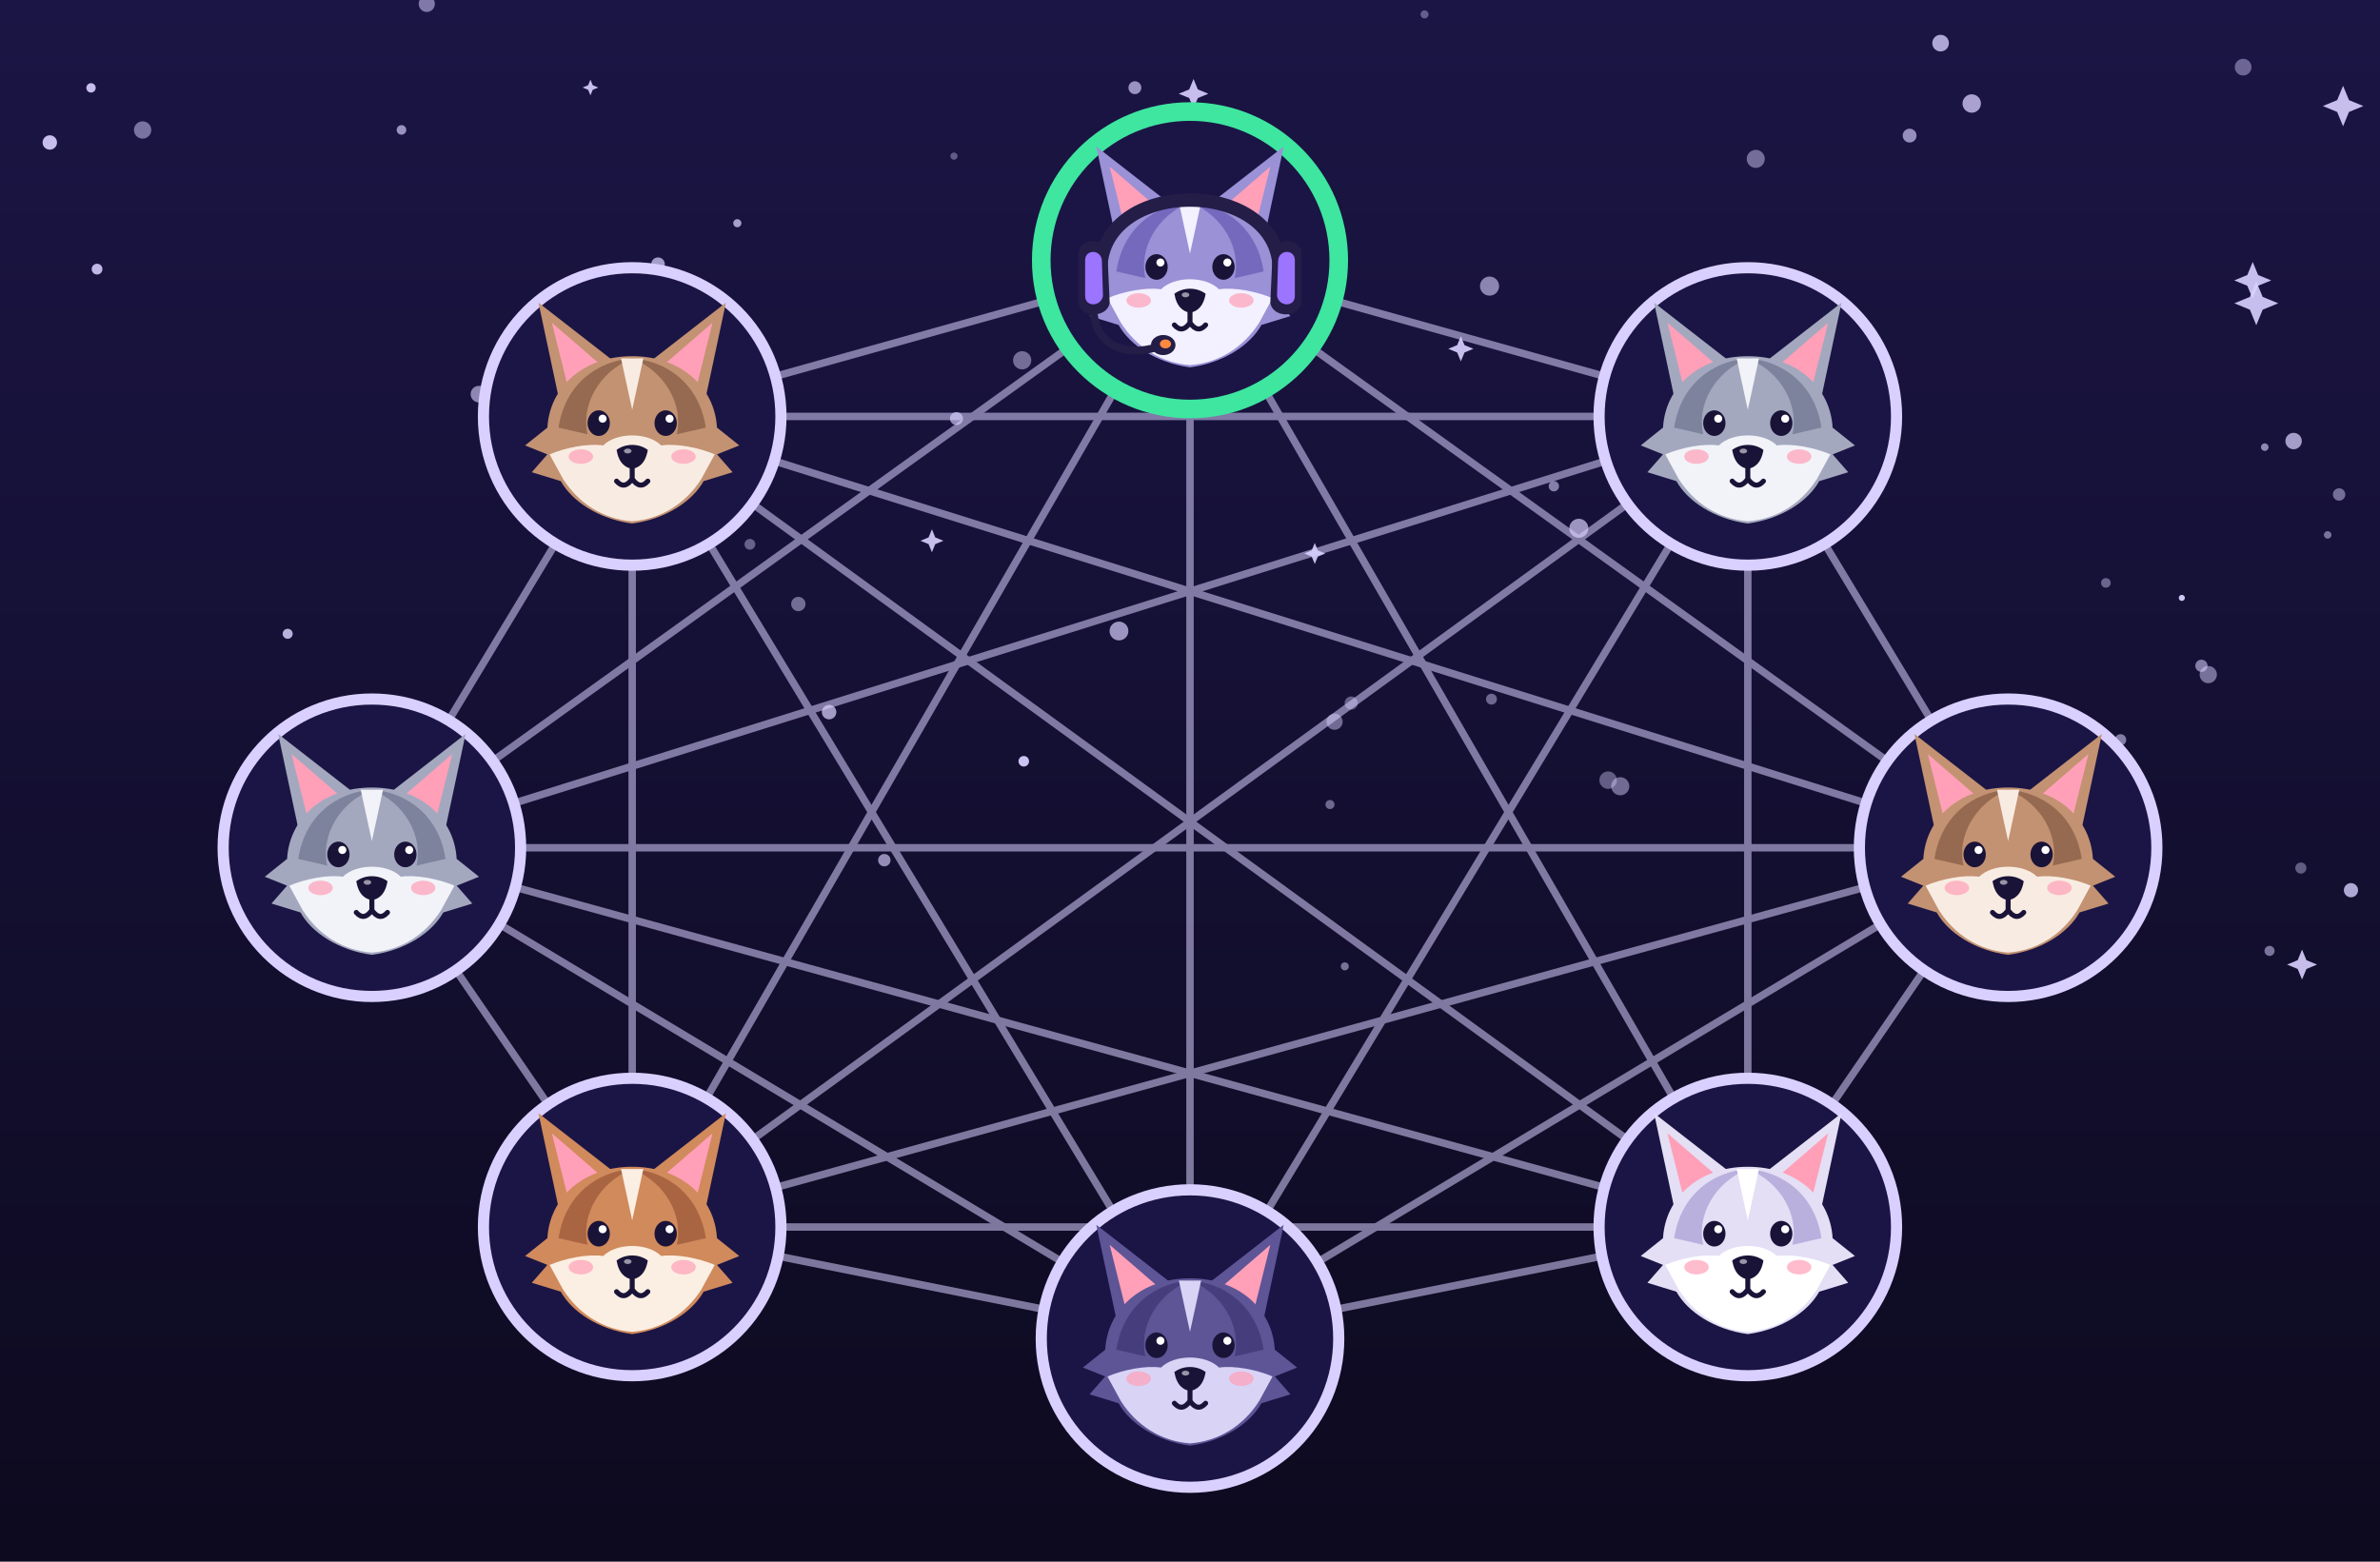
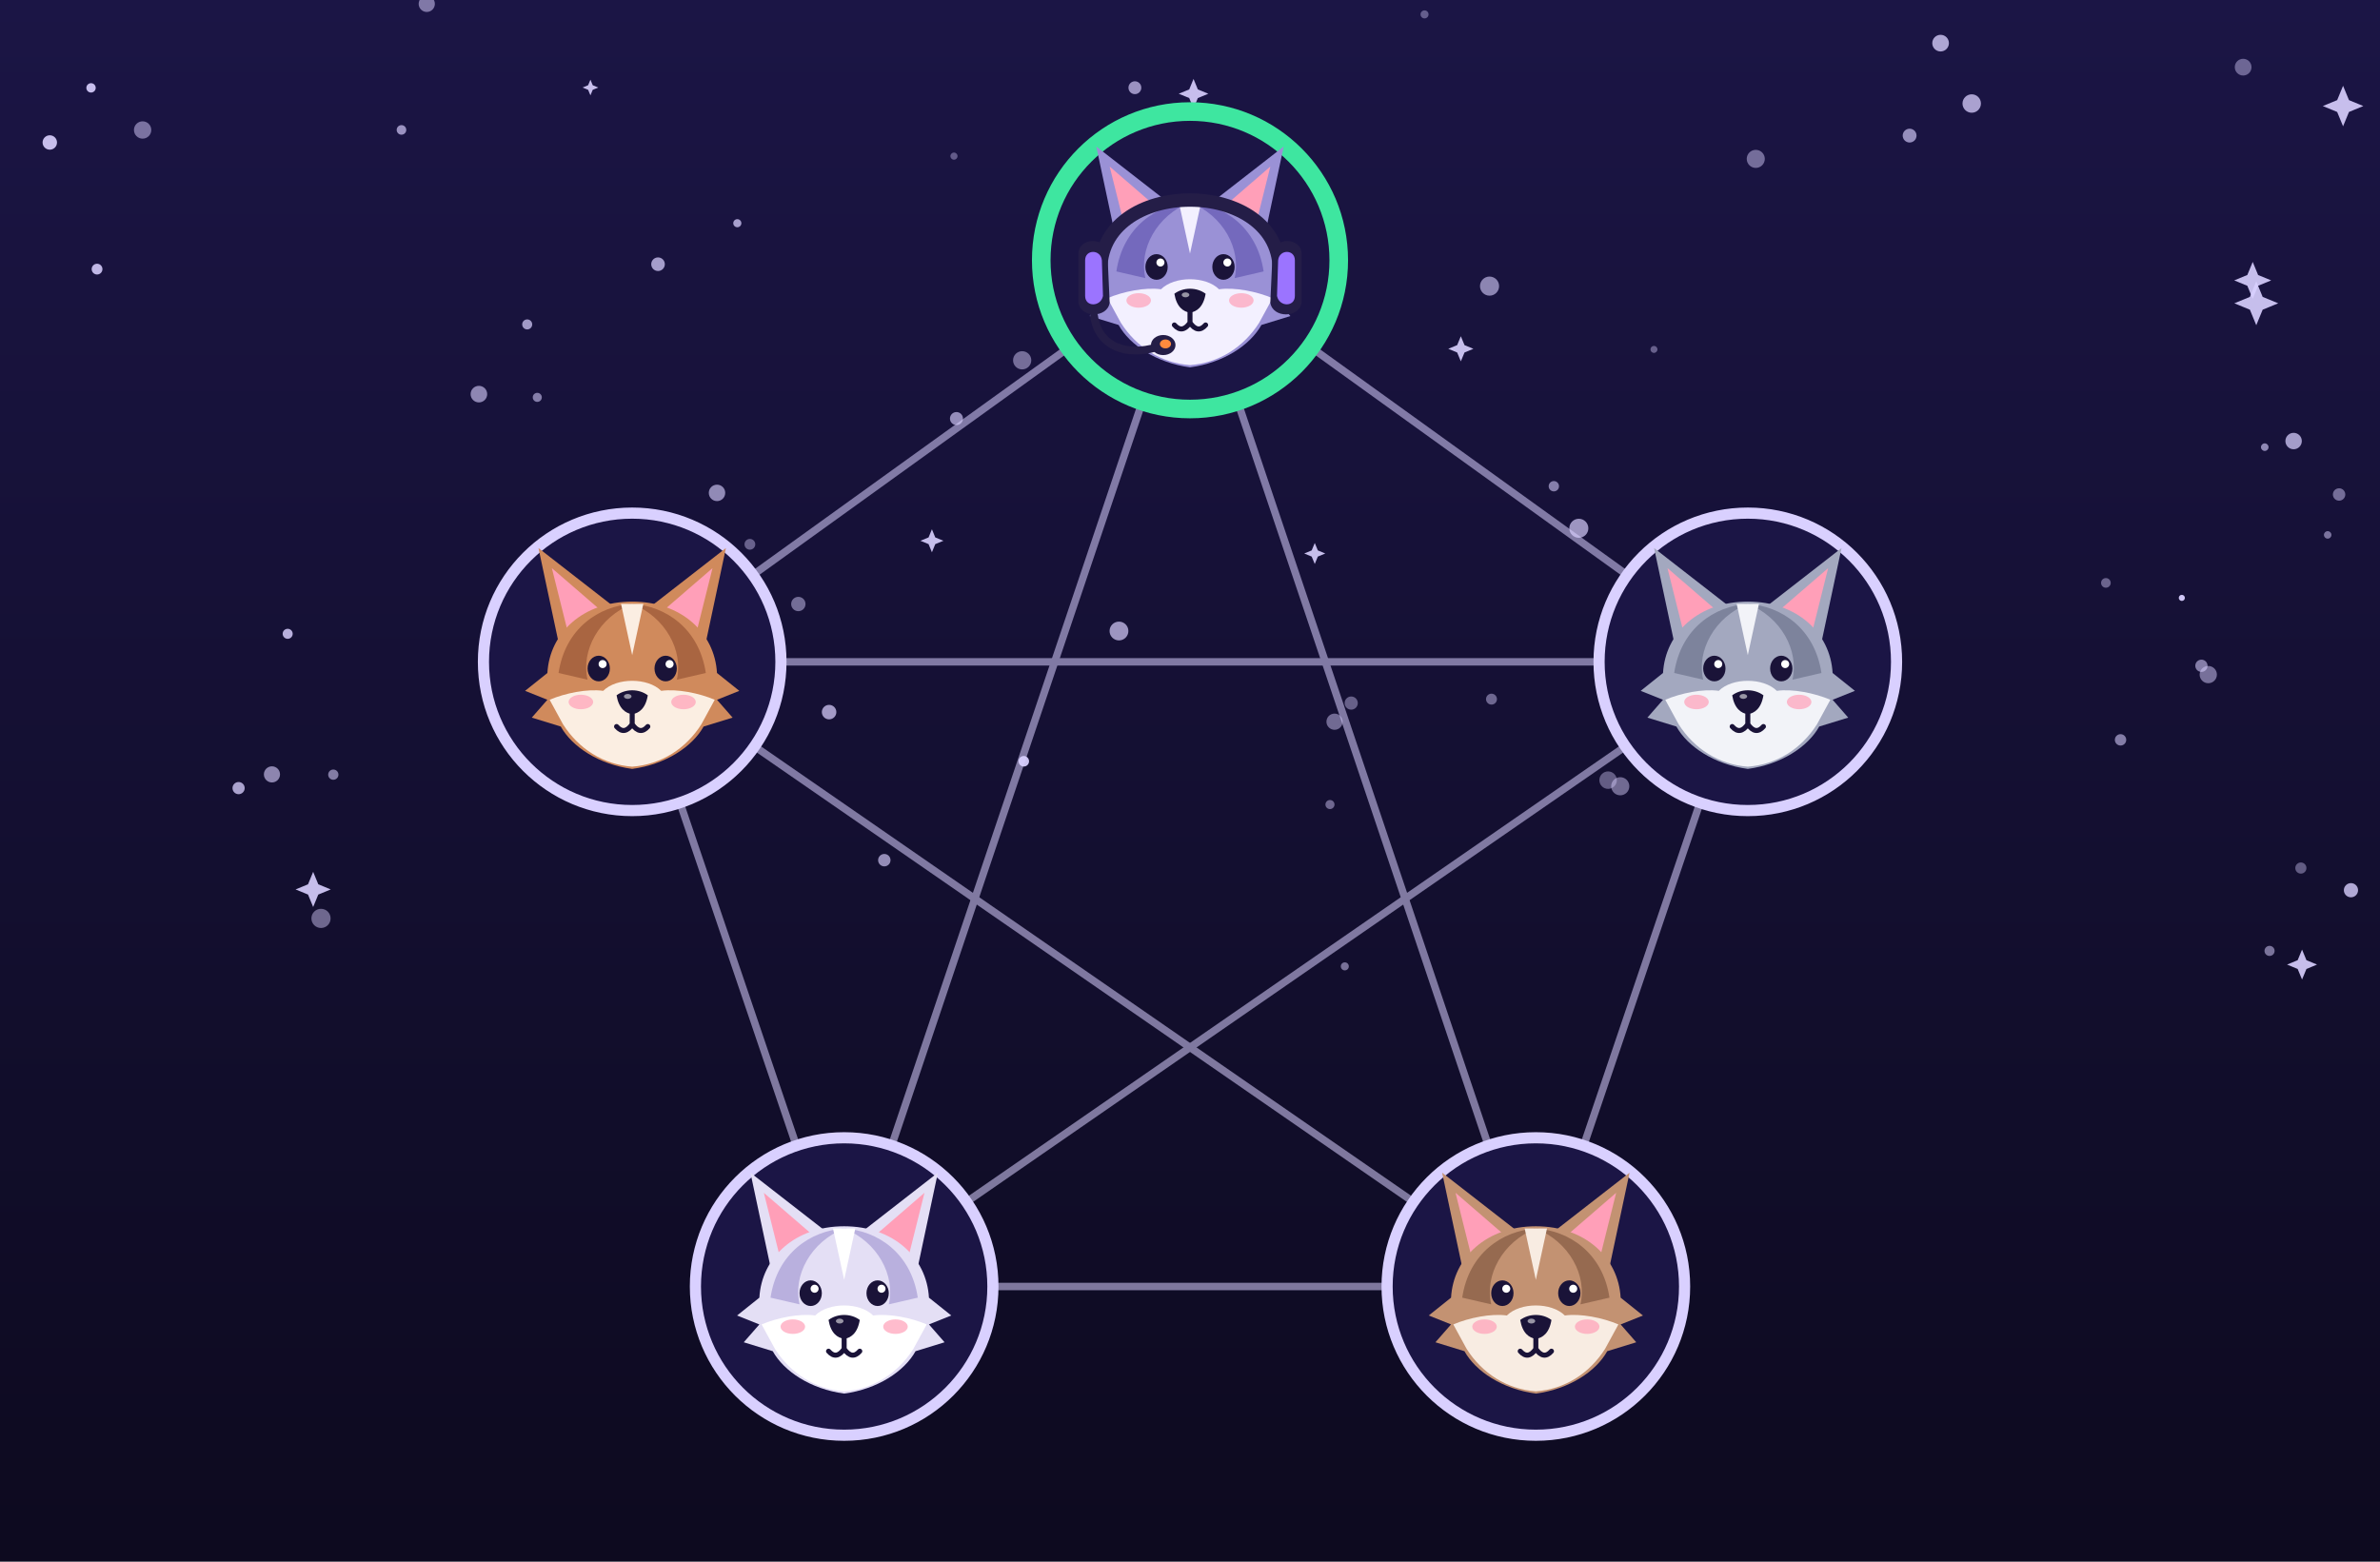
<svg xmlns="http://www.w3.org/2000/svg" viewBox="0 0 640 420" width="640" height="420">
  <defs>
    <linearGradient id="packmeshd-sky" x1="0" y1="0" x2="0" y2="1">
      <stop offset="0" stop-color="#1b1545" />
      <stop offset="1" stop-color="#0d0a1f" />
    </linearGradient>
    <radialGradient id="packmeshd-mg">
      <stop offset="0" stop-color="#fff4cf" stop-opacity=".55" />
      <stop offset="1" stop-color="#fff4cf" stop-opacity="0" />
    </radialGradient>
    <radialGradient id="packmeshd-fg">
      <stop offset="0" stop-color="#ffd166" stop-opacity=".75" />
      <stop offset=".45" stop-color="#ff8a3d" stop-opacity=".28" />
      <stop offset="1" stop-color="#ff8a3d" stop-opacity="0" />
    </radialGradient>
  </defs>
  <rect width="640" height="420" fill="url(#packmeshd-sky)" />
  <path d="M158.77 21.43L159.39 22.92L160.88 23.54L159.39 24.16L158.77 25.65L158.15 24.16L156.66 23.54L158.15 22.92Z" fill="#d9d0ff" opacity=".9" />
  <circle cx="521.84" cy="11.6" r="2.24" fill="#d9d0ff" opacity="0.77" />
  <circle cx="26.1" cy="72.38" r="1.45" fill="#d9d0ff" opacity="0.87" />
  <circle cx="618.72" cy="233.46" r="1.5" fill="#d9d0ff" opacity="0.4" />
  <circle cx="616.77" cy="118.62" r="2.21" fill="#d9d0ff" opacity="0.73" />
  <circle cx="86.32" cy="247" r="2.58" fill="#d9d0ff" opacity="0.46" />
  <circle cx="300.9" cy="169.71" r="2.53" fill="#d9d0ff" opacity="0.69" />
  <path d="M250.6 142.34L251.5 144.54L253.7 145.44L251.5 146.34L250.6 148.54L249.7 146.34L247.5 145.44L249.7 144.54Z" fill="#d9d0ff" opacity=".9" />
  <circle cx="357.64" cy="216.38" r="1.22" fill="#d9d0ff" opacity="0.46" />
  <circle cx="198.27" cy="60.03" r="1.09" fill="#d9d0ff" opacity="0.74" />
  <circle cx="530.21" cy="27.84" r="2.48" fill="#d9d0ff" opacity="0.75" />
  <circle cx="603.2" cy="18.06" r="2.25" fill="#d9d0ff" opacity="0.43" />
  <circle cx="257.2" cy="112.57" r="1.75" fill="#d9d0ff" opacity="0.65" />
  <circle cx="64.16" cy="211.96" r="1.64" fill="#d9d0ff" opacity="0.76" />
  <path d="M392.83 90.43L393.82 92.82L396.21 93.81L393.82 94.8L392.83 97.19L391.84 94.8L389.45 93.81L391.84 92.82Z" fill="#d9d0ff" opacity=".9" />
  <circle cx="629" cy="132.99" r="1.67" fill="#d9d0ff" opacity="0.48" />
  <circle cx="107.96" cy="34.94" r="1.29" fill="#d9d0ff" opacity="0.67" />
  <circle cx="435.7" cy="211.46" r="2.44" fill="#d9d0ff" opacity="0.47" />
  <circle cx="593.82" cy="181.43" r="2.32" fill="#d9d0ff" opacity="0.5" />
  <circle cx="591.98" cy="179.06" r="1.65" fill="#d9d0ff" opacity="0.57" />
  <circle cx="513.51" cy="36.47" r="1.86" fill="#d9d0ff" opacity="0.65" />
  <path d="M606.73 75.67L608.45 79.85L612.63 81.57L608.45 83.29L606.73 87.47L605.01 83.29L600.83 81.57L605.01 79.85Z" fill="#d9d0ff" opacity=".9" />
  <circle cx="73.13" cy="208.27" r="2.17" fill="#d9d0ff" opacity="0.61" />
  <circle cx="625.93" cy="143.86" r="1.01" fill="#d9d0ff" opacity="0.51" />
  <circle cx="400.55" cy="76.95" r="2.57" fill="#d9d0ff" opacity="0.6" />
  <circle cx="353.53" cy="90.38" r="2.33" fill="#d9d0ff" opacity="0.76" />
  <circle cx="89.63" cy="208.34" r="1.38" fill="#d9d0ff" opacity="0.56" />
  <circle cx="424.56" cy="142.08" r="2.56" fill="#d9d0ff" opacity="0.69" />
  <path d="M605.77 70.44L607.22 73.96L610.74 75.41L607.22 76.86L605.77 80.38L604.32 76.86L600.8 75.41L604.32 73.96Z" fill="#d9d0ff" opacity=".9" />
  <circle cx="417.84" cy="130.77" r="1.39" fill="#d9d0ff" opacity="0.57" />
  <circle cx="348.05" cy="59.96" r="0.98" fill="#d9d0ff" opacity="0.38" />
  <circle cx="114.76" cy="1.04" r="2.18" fill="#d9d0ff" opacity="0.53" />
  <circle cx="401.07" cy="188.03" r="1.47" fill="#d9d0ff" opacity="0.45" />
  <circle cx="77.36" cy="170.46" r="1.35" fill="#d9d0ff" opacity="0.83" />
  <circle cx="256.53" cy="41.99" r="0.96" fill="#d9d0ff" opacity="0.38" />
  <path d="M630.07 23.07L631.66 26.93L635.52 28.52L631.66 30.11L630.07 33.97L628.48 30.11L624.62 28.52L628.48 26.93Z" fill="#d9d0ff" opacity=".9" />
  <circle cx="176.95" cy="71.06" r="1.83" fill="#d9d0ff" opacity="0.73" />
  <circle cx="214.68" cy="162.45" r="1.93" fill="#d9d0ff" opacity="0.48" />
  <circle cx="275.3" cy="204.74" r="1.42" fill="#d9d0ff" opacity="0.93" />
  <circle cx="141.77" cy="87.25" r="1.35" fill="#d9d0ff" opacity="0.71" />
  <circle cx="361.63" cy="259.9" r="1.08" fill="#d9d0ff" opacity="0.51" />
  <circle cx="383.07" cy="3.87" r="1.08" fill="#d9d0ff" opacity="0.39" />
  <path d="M84.21 234.48L85.59 237.83L88.94 239.21L85.59 240.59L84.21 243.94L82.83 240.59L79.48 239.21L82.83 237.83Z" fill="#d9d0ff" opacity=".9" />
  <circle cx="165.95" cy="140.58" r="1.49" fill="#d9d0ff" opacity="0.92" />
  <circle cx="586.71" cy="160.8" r="0.82" fill="#d9d0ff" opacity="0.95" />
  <circle cx="24.48" cy="23.63" r="1.26" fill="#d9d0ff" opacity="0.9" />
  <circle cx="358.87" cy="194.1" r="2.18" fill="#d9d0ff" opacity="0.47" />
  <circle cx="274.87" cy="96.9" r="2.45" fill="#d9d0ff" opacity="0.48" />
  <circle cx="610.3" cy="255.74" r="1.36" fill="#d9d0ff" opacity="0.52" />
  <path d="M619.04 255.39L620.22 258.24L623.07 259.42L620.22 260.6L619.04 263.45L617.86 260.6L615.01 259.42L617.86 258.24Z" fill="#d9d0ff" opacity=".9" />
  <circle cx="201.65" cy="146.39" r="1.45" fill="#d9d0ff" opacity="0.42" />
  <circle cx="128.78" cy="106" r="2.23" fill="#d9d0ff" opacity="0.61" />
  <circle cx="632.19" cy="239.42" r="1.91" fill="#d9d0ff" opacity="0.79" />
  <circle cx="432.43" cy="209.82" r="2.35" fill="#d9d0ff" opacity="0.4" />
  <circle cx="222.95" cy="191.52" r="1.95" fill="#d9d0ff" opacity="0.72" />
  <circle cx="472.14" cy="42.73" r="2.43" fill="#d9d0ff" opacity="0.47" />
  <path d="M353.55 146.03L354.38 148.03L356.38 148.86L354.38 149.69L353.55 151.69L352.72 149.69L350.72 148.86L352.72 148.03Z" fill="#d9d0ff" opacity=".9" />
  <circle cx="13.39" cy="38.32" r="1.94" fill="#d9d0ff" opacity="0.9" />
  <circle cx="444.76" cy="93.97" r="0.94" fill="#d9d0ff" opacity="0.41" />
  <circle cx="566.29" cy="156.77" r="1.3" fill="#d9d0ff" opacity="0.43" />
  <circle cx="192.81" cy="132.56" r="2.21" fill="#d9d0ff" opacity="0.63" />
  <circle cx="570.23" cy="198.98" r="1.53" fill="#d9d0ff" opacity="0.57" />
  <circle cx="237.8" cy="231.34" r="1.67" fill="#d9d0ff" opacity="0.65" />
  <path d="M320.95 21.23L322.11 24.05L324.93 25.21L322.11 26.37L320.95 29.19L319.79 26.37L316.97 25.21L319.79 24.05Z" fill="#d9d0ff" opacity=".9" />
  <circle cx="363.35" cy="189.09" r="1.77" fill="#d9d0ff" opacity="0.42" />
  <circle cx="305.18" cy="23.59" r="1.73" fill="#d9d0ff" opacity="0.67" />
  <circle cx="477.21" cy="145.66" r="1.64" fill="#d9d0ff" opacity="0.53" />
  <circle cx="38.35" cy="34.96" r="2.33" fill="#d9d0ff" opacity="0.5" />
  <circle cx="144.48" cy="106.87" r="1.22" fill="#d9d0ff" opacity="0.57" />
  <circle cx="609.01" cy="120.26" r="1.02" fill="#d9d0ff" opacity="0.62" />
  <g stroke="#d9d0ff" stroke-width="2" opacity=".55">
-     <path d="M320 70L470 112" />
-     <path d="M320 70L540 228" />
-     <path d="M320 70L470 330" />
-     <path d="M320 70L320 360" />
-     <path d="M320 70L170 330" />
-     <path d="M320 70L100 228" />
-     <path d="M320 70L170 112" />
-     <path d="M470 112L540 228" />
-     <path d="M470 112L470 330" />
-     <path d="M470 112L320 360" />
-     <path d="M470 112L170 330" />
-     <path d="M470 112L100 228" />
-     <path d="M470 112L170 112" />
-     <path d="M540 228L470 330" />
-     <path d="M540 228L320 360" />
-     <path d="M540 228L170 330" />
-     <path d="M540 228L100 228" />
-     <path d="M540 228L170 112" />
-     <path d="M470 330L320 360" />
-     <path d="M470 330L170 330" />
-     <path d="M470 330L100 228" />
-     <path d="M470 330L170 112" />
-     <path d="M320 360L170 330" />
-     <path d="M320 360L100 228" />
-     <path d="M320 360L170 112" />
-     <path d="M170 330L100 228" />
-     <path d="M170 330L170 112" />
-     <path d="M100 228L170 112" />
+     <path d="M320 70L470 178" />
+     <path d="M320 70L413 346" />
+     <path d="M320 70L227 346" />
+     <path d="M320 70L170 178" />
+     <path d="M470 178L413 346" />
+     <path d="M470 178L227 346" />
+     <path d="M470 178L170 178" />
+     <path d="M413 346L227 346" />
+     <path d="M413 346L170 178" />
+     <path d="M227 346L170 178" />
  </g>
  <circle cx="320" cy="70" r="40" fill="#1b1545" stroke="#3ee6a0" stroke-width="5" />
  <g transform="translate(320 76) scale(0.3)">
    <path d="M-64 -28 L-84 -122 L-12 -66 Z" fill="#9a91d6" />
    <path d="M64 -28 L84 -122 L12 -66 Z" fill="#9a91d6" />
    <path d="M-57 -44 L-72 -104 L-28 -66 Z" fill="#ff9fb8" />
    <path d="M57 -44 L72 -104 L28 -66 Z" fill="#ff9fb8" />
    <path d="M0 -74 C44 -74 74 -46 76 -10 L96 6 L76 14 L90 30 L64 38 C54 56 30 72 0 76 C-30 72 -54 56 -64 38 L-90 30 L-76 14 L-96 6 L-76 -10 C-74 -46 -44 -74 0 -74 Z" fill="#9a91d6" />
    <path d="M-66 -10 C-60 -50 -30 -70 0 -72 C-30 -60 -46 -30 -40 -4 Z" fill="#7469bd" />
    <path d="M66 -10 C60 -50 30 -70 0 -72 C30 -60 46 -30 40 -4 Z" fill="#7469bd" />
    <path d="M-10 -72 L0 -26 L10 -72 Z" fill="#f3f0ff" />
    <path d="M-74 14 C-60 8 -40 4 -26 6 C-14 -6 14 -6 26 6 C40 4 60 8 74 14 L62 36 C48 58 26 72 0 74 C-26 72 -48 58 -62 36 Z" fill="#f3f0ff" />
    <ellipse cx="-30" cy="-14" rx="10" ry="11.5" fill="#1a1338" />
    <ellipse cx="30" cy="-14" rx="10" ry="11.5" fill="#1a1338" />
    <ellipse cx="-26.5" cy="-18" rx="3.6" ry="3.6" fill="#ffffff" />
    <ellipse cx="33.5" cy="-18" rx="3.6" ry="3.6" fill="#ffffff" />
    <ellipse cx="-46" cy="16" rx="11" ry="6.5" fill="#ff9fb8" opacity=".7" />
    <ellipse cx="46" cy="16" rx="11" ry="6.5" fill="#ff9fb8" opacity=".7" />
    <path d="M-14 10 C-6 4 6 4 14 10 C12 22 6 26 0 27 C-6 26 -12 22 -14 10 Z" fill="#1a1338" />
    <ellipse cx="-4" cy="11" rx="3.4" ry="2.2" fill="#ffffff" opacity=".55" />
    <path d="M0 27 V35 M-14 38 Q-7 46 0 36 Q7 46 14 38" fill="none" stroke="#1a1338" stroke-width="4.5" stroke-linecap="round" stroke-linejoin="round" />
    <path d="M-80 -8 C-84 -96 84 -96 80 -8" fill="none" stroke="#241d47" stroke-width="12" stroke-linecap="round" stroke-linejoin="round" />
    <path d="M-100 -26 C-100 -40 -76 -42 -74 -26 L-72 18 C-74 32 -98 32 -100 18 Z" fill="#241d47" />
    <path d="M-94 -20 C-94 -30 -80 -30 -79 -20 L-78 12 C-80 22 -94 22 -94 12 Z" fill="#9b74ff" />
    <path d="M100 -26 C100 -40 76 -42 74 -26 L72 18 C74 32 98 32 100 18 Z" fill="#241d47" />
    <path d="M94 -20 C94 -30 80 -30 79 -20 L78 12 C80 22 94 22 94 12 Z" fill="#9b74ff" />
    <path d="M-86 30 C-82 58 -56 66 -30 58" fill="none" stroke="#241d47" stroke-width="7" stroke-linecap="round" stroke-linejoin="round" />
    <ellipse cx="-24" cy="56" rx="11" ry="9" fill="#241d47" />
    <ellipse cx="-22" cy="55" rx="5" ry="4" fill="#ff8a3d" />
  </g>
-   <circle cx="470" cy="112" r="40" fill="#1b1545" stroke="#d9d0ff" stroke-width="3" />
-   <g transform="translate(470 118) scale(0.3)">
+   <circle cx="470" cy="178" r="40" fill="#1b1545" stroke="#d9d0ff" stroke-width="3" />
+   <g transform="translate(470 184) scale(0.3)">
    <path d="M-64 -28 L-84 -122 L-12 -66 Z" fill="#a3a8bf" />
    <path d="M64 -28 L84 -122 L12 -66 Z" fill="#a3a8bf" />
    <path d="M-57 -44 L-72 -104 L-28 -66 Z" fill="#ff9fb8" />
    <path d="M57 -44 L72 -104 L28 -66 Z" fill="#ff9fb8" />
    <path d="M0 -74 C44 -74 74 -46 76 -10 L96 6 L76 14 L90 30 L64 38 C54 56 30 72 0 76 C-30 72 -54 56 -64 38 L-90 30 L-76 14 L-96 6 L-76 -10 C-74 -46 -44 -74 0 -74 Z" fill="#a3a8bf" />
    <path d="M-66 -10 C-60 -50 -30 -70 0 -72 C-30 -60 -46 -30 -40 -4 Z" fill="#7d839c" />
    <path d="M66 -10 C60 -50 30 -70 0 -72 C30 -60 46 -30 40 -4 Z" fill="#7d839c" />
    <path d="M-10 -72 L0 -26 L10 -72 Z" fill="#f2f3f8" />
    <path d="M-74 14 C-60 8 -40 4 -26 6 C-14 -6 14 -6 26 6 C40 4 60 8 74 14 L62 36 C48 58 26 72 0 74 C-26 72 -48 58 -62 36 Z" fill="#f2f3f8" />
    <ellipse cx="-30" cy="-14" rx="10" ry="11.5" fill="#1a1338" />
    <ellipse cx="30" cy="-14" rx="10" ry="11.5" fill="#1a1338" />
    <ellipse cx="-26.5" cy="-18" rx="3.6" ry="3.6" fill="#ffffff" />
    <ellipse cx="33.5" cy="-18" rx="3.6" ry="3.6" fill="#ffffff" />
    <ellipse cx="-46" cy="16" rx="11" ry="6.5" fill="#ff9fb8" opacity=".7" />
    <ellipse cx="46" cy="16" rx="11" ry="6.5" fill="#ff9fb8" opacity=".7" />
    <path d="M-14 10 C-6 4 6 4 14 10 C12 22 6 26 0 27 C-6 26 -12 22 -14 10 Z" fill="#1a1338" />
    <ellipse cx="-4" cy="11" rx="3.4" ry="2.2" fill="#ffffff" opacity=".55" />
    <path d="M0 27 V35 M-14 38 Q-7 46 0 36 Q7 46 14 38" fill="none" stroke="#1a1338" stroke-width="4.5" stroke-linecap="round" stroke-linejoin="round" />
  </g>
-   <circle cx="540" cy="228" r="40" fill="#1b1545" stroke="#d9d0ff" stroke-width="3" />
-   <g transform="translate(540 234) scale(0.3)">
+   <circle cx="413" cy="346" r="40" fill="#1b1545" stroke="#d9d0ff" stroke-width="3" />
+   <g transform="translate(413 352) scale(0.3)">
    <path d="M-64 -28 L-84 -122 L-12 -66 Z" fill="#c39272" />
    <path d="M64 -28 L84 -122 L12 -66 Z" fill="#c39272" />
    <path d="M-57 -44 L-72 -104 L-28 -66 Z" fill="#ff9fb8" />
    <path d="M57 -44 L72 -104 L28 -66 Z" fill="#ff9fb8" />
    <path d="M0 -74 C44 -74 74 -46 76 -10 L96 6 L76 14 L90 30 L64 38 C54 56 30 72 0 76 C-30 72 -54 56 -64 38 L-90 30 L-76 14 L-96 6 L-76 -10 C-74 -46 -44 -74 0 -74 Z" fill="#c39272" />
    <path d="M-66 -10 C-60 -50 -30 -70 0 -72 C-30 -60 -46 -30 -40 -4 Z" fill="#966a50" />
    <path d="M66 -10 C60 -50 30 -70 0 -72 C30 -60 46 -30 40 -4 Z" fill="#966a50" />
    <path d="M-10 -72 L0 -26 L10 -72 Z" fill="#f8ece2" />
    <path d="M-74 14 C-60 8 -40 4 -26 6 C-14 -6 14 -6 26 6 C40 4 60 8 74 14 L62 36 C48 58 26 72 0 74 C-26 72 -48 58 -62 36 Z" fill="#f8ece2" />
    <ellipse cx="-30" cy="-14" rx="10" ry="11.5" fill="#1a1338" />
    <ellipse cx="30" cy="-14" rx="10" ry="11.5" fill="#1a1338" />
    <ellipse cx="-26.5" cy="-18" rx="3.6" ry="3.6" fill="#ffffff" />
    <ellipse cx="33.5" cy="-18" rx="3.6" ry="3.6" fill="#ffffff" />
    <ellipse cx="-46" cy="16" rx="11" ry="6.5" fill="#ff9fb8" opacity=".7" />
    <ellipse cx="46" cy="16" rx="11" ry="6.5" fill="#ff9fb8" opacity=".7" />
    <path d="M-14 10 C-6 4 6 4 14 10 C12 22 6 26 0 27 C-6 26 -12 22 -14 10 Z" fill="#1a1338" />
    <ellipse cx="-4" cy="11" rx="3.4" ry="2.2" fill="#ffffff" opacity=".55" />
    <path d="M0 27 V35 M-14 38 Q-7 46 0 36 Q7 46 14 38" fill="none" stroke="#1a1338" stroke-width="4.5" stroke-linecap="round" stroke-linejoin="round" />
  </g>
-   <circle cx="470" cy="330" r="40" fill="#1b1545" stroke="#d9d0ff" stroke-width="3" />
-   <g transform="translate(470 336) scale(0.3)">
+   <circle cx="227" cy="346" r="40" fill="#1b1545" stroke="#d9d0ff" stroke-width="3" />
+   <g transform="translate(227 352) scale(0.3)">
    <path d="M-64 -28 L-84 -122 L-12 -66 Z" fill="#e4dff5" />
    <path d="M64 -28 L84 -122 L12 -66 Z" fill="#e4dff5" />
    <path d="M-57 -44 L-72 -104 L-28 -66 Z" fill="#ff9fb8" />
    <path d="M57 -44 L72 -104 L28 -66 Z" fill="#ff9fb8" />
    <path d="M0 -74 C44 -74 74 -46 76 -10 L96 6 L76 14 L90 30 L64 38 C54 56 30 72 0 76 C-30 72 -54 56 -64 38 L-90 30 L-76 14 L-96 6 L-76 -10 C-74 -46 -44 -74 0 -74 Z" fill="#e4dff5" />
    <path d="M-66 -10 C-60 -50 -30 -70 0 -72 C-30 -60 -46 -30 -40 -4 Z" fill="#b9b0de" />
    <path d="M66 -10 C60 -50 30 -70 0 -72 C30 -60 46 -30 40 -4 Z" fill="#b9b0de" />
    <path d="M-10 -72 L0 -26 L10 -72 Z" fill="#ffffff" />
    <path d="M-74 14 C-60 8 -40 4 -26 6 C-14 -6 14 -6 26 6 C40 4 60 8 74 14 L62 36 C48 58 26 72 0 74 C-26 72 -48 58 -62 36 Z" fill="#ffffff" />
    <ellipse cx="-30" cy="-14" rx="10" ry="11.5" fill="#1a1338" />
    <ellipse cx="30" cy="-14" rx="10" ry="11.5" fill="#1a1338" />
    <ellipse cx="-26.5" cy="-18" rx="3.6" ry="3.6" fill="#ffffff" />
    <ellipse cx="33.5" cy="-18" rx="3.6" ry="3.6" fill="#ffffff" />
    <ellipse cx="-46" cy="16" rx="11" ry="6.5" fill="#ff9fb8" opacity=".7" />
    <ellipse cx="46" cy="16" rx="11" ry="6.5" fill="#ff9fb8" opacity=".7" />
    <path d="M-14 10 C-6 4 6 4 14 10 C12 22 6 26 0 27 C-6 26 -12 22 -14 10 Z" fill="#1a1338" />
    <ellipse cx="-4" cy="11" rx="3.4" ry="2.2" fill="#ffffff" opacity=".55" />
    <path d="M0 27 V35 M-14 38 Q-7 46 0 36 Q7 46 14 38" fill="none" stroke="#1a1338" stroke-width="4.5" stroke-linecap="round" stroke-linejoin="round" />
  </g>
-   <circle cx="320" cy="360" r="40" fill="#1b1545" stroke="#d9d0ff" stroke-width="3" />
-   <g transform="translate(320 366) scale(0.3)">
-     <path d="M-64 -28 L-84 -122 L-12 -66 Z" fill="#5d5596" />
-     <path d="M64 -28 L84 -122 L12 -66 Z" fill="#5d5596" />
-     <path d="M-57 -44 L-72 -104 L-28 -66 Z" fill="#ff9fb8" />
-     <path d="M57 -44 L72 -104 L28 -66 Z" fill="#ff9fb8" />
-     <path d="M0 -74 C44 -74 74 -46 76 -10 L96 6 L76 14 L90 30 L64 38 C54 56 30 72 0 76 C-30 72 -54 56 -64 38 L-90 30 L-76 14 L-96 6 L-76 -10 C-74 -46 -44 -74 0 -74 Z" fill="#5d5596" />
-     <path d="M-66 -10 C-60 -50 -30 -70 0 -72 C-30 -60 -46 -30 -40 -4 Z" fill="#463e7c" />
-     <path d="M66 -10 C60 -50 30 -70 0 -72 C30 -60 46 -30 40 -4 Z" fill="#463e7c" />
-     <path d="M-10 -72 L0 -26 L10 -72 Z" fill="#d9d3f6" />
-     <path d="M-74 14 C-60 8 -40 4 -26 6 C-14 -6 14 -6 26 6 C40 4 60 8 74 14 L62 36 C48 58 26 72 0 74 C-26 72 -48 58 -62 36 Z" fill="#d9d3f6" />
-     <ellipse cx="-30" cy="-14" rx="10" ry="11.5" fill="#1a1338" />
-     <ellipse cx="30" cy="-14" rx="10" ry="11.5" fill="#1a1338" />
-     <ellipse cx="-26.5" cy="-18" rx="3.6" ry="3.6" fill="#ffffff" />
-     <ellipse cx="33.5" cy="-18" rx="3.6" ry="3.6" fill="#ffffff" />
-     <ellipse cx="-46" cy="16" rx="11" ry="6.5" fill="#ff9fb8" opacity=".7" />
-     <ellipse cx="46" cy="16" rx="11" ry="6.5" fill="#ff9fb8" opacity=".7" />
-     <path d="M-14 10 C-6 4 6 4 14 10 C12 22 6 26 0 27 C-6 26 -12 22 -14 10 Z" fill="#1a1338" />
-     <ellipse cx="-4" cy="11" rx="3.4" ry="2.2" fill="#ffffff" opacity=".55" />
-     <path d="M0 27 V35 M-14 38 Q-7 46 0 36 Q7 46 14 38" fill="none" stroke="#1a1338" stroke-width="4.5" stroke-linecap="round" stroke-linejoin="round" />
-   </g>
-   <circle cx="170" cy="330" r="40" fill="#1b1545" stroke="#d9d0ff" stroke-width="3" />
-   <g transform="translate(170 336) scale(0.3)">
+   <circle cx="170" cy="178" r="40" fill="#1b1545" stroke="#d9d0ff" stroke-width="3" />
+   <g transform="translate(170 184) scale(0.3)">
    <path d="M-64 -28 L-84 -122 L-12 -66 Z" fill="#d08a5c" />
    <path d="M64 -28 L84 -122 L12 -66 Z" fill="#d08a5c" />
    <path d="M-57 -44 L-72 -104 L-28 -66 Z" fill="#ff9fb8" />
    <path d="M57 -44 L72 -104 L28 -66 Z" fill="#ff9fb8" />
    <path d="M0 -74 C44 -74 74 -46 76 -10 L96 6 L76 14 L90 30 L64 38 C54 56 30 72 0 76 C-30 72 -54 56 -64 38 L-90 30 L-76 14 L-96 6 L-76 -10 C-74 -46 -44 -74 0 -74 Z" fill="#d08a5c" />
    <path d="M-66 -10 C-60 -50 -30 -70 0 -72 C-30 -60 -46 -30 -40 -4 Z" fill="#a96541" />
    <path d="M66 -10 C60 -50 30 -70 0 -72 C30 -60 46 -30 40 -4 Z" fill="#a96541" />
    <path d="M-10 -72 L0 -26 L10 -72 Z" fill="#fbeee2" />
    <path d="M-74 14 C-60 8 -40 4 -26 6 C-14 -6 14 -6 26 6 C40 4 60 8 74 14 L62 36 C48 58 26 72 0 74 C-26 72 -48 58 -62 36 Z" fill="#fbeee2" />
    <ellipse cx="-30" cy="-14" rx="10" ry="11.5" fill="#1a1338" />
    <ellipse cx="30" cy="-14" rx="10" ry="11.5" fill="#1a1338" />
    <ellipse cx="-26.5" cy="-18" rx="3.6" ry="3.6" fill="#ffffff" />
    <ellipse cx="33.5" cy="-18" rx="3.6" ry="3.6" fill="#ffffff" />
    <ellipse cx="-46" cy="16" rx="11" ry="6.5" fill="#ff9fb8" opacity=".7" />
    <ellipse cx="46" cy="16" rx="11" ry="6.5" fill="#ff9fb8" opacity=".7" />
    <path d="M-14 10 C-6 4 6 4 14 10 C12 22 6 26 0 27 C-6 26 -12 22 -14 10 Z" fill="#1a1338" />
    <ellipse cx="-4" cy="11" rx="3.4" ry="2.2" fill="#ffffff" opacity=".55" />
    <path d="M0 27 V35 M-14 38 Q-7 46 0 36 Q7 46 14 38" fill="none" stroke="#1a1338" stroke-width="4.5" stroke-linecap="round" stroke-linejoin="round" />
  </g>
-   <circle cx="100" cy="228" r="40" fill="#1b1545" stroke="#d9d0ff" stroke-width="3" />
-   <g transform="translate(100 234) scale(0.3)">
-     <path d="M-64 -28 L-84 -122 L-12 -66 Z" fill="#a3a8bf" />
-     <path d="M64 -28 L84 -122 L12 -66 Z" fill="#a3a8bf" />
-     <path d="M-57 -44 L-72 -104 L-28 -66 Z" fill="#ff9fb8" />
-     <path d="M57 -44 L72 -104 L28 -66 Z" fill="#ff9fb8" />
-     <path d="M0 -74 C44 -74 74 -46 76 -10 L96 6 L76 14 L90 30 L64 38 C54 56 30 72 0 76 C-30 72 -54 56 -64 38 L-90 30 L-76 14 L-96 6 L-76 -10 C-74 -46 -44 -74 0 -74 Z" fill="#a3a8bf" />
-     <path d="M-66 -10 C-60 -50 -30 -70 0 -72 C-30 -60 -46 -30 -40 -4 Z" fill="#7d839c" />
-     <path d="M66 -10 C60 -50 30 -70 0 -72 C30 -60 46 -30 40 -4 Z" fill="#7d839c" />
-     <path d="M-10 -72 L0 -26 L10 -72 Z" fill="#f2f3f8" />
-     <path d="M-74 14 C-60 8 -40 4 -26 6 C-14 -6 14 -6 26 6 C40 4 60 8 74 14 L62 36 C48 58 26 72 0 74 C-26 72 -48 58 -62 36 Z" fill="#f2f3f8" />
-     <ellipse cx="-30" cy="-14" rx="10" ry="11.5" fill="#1a1338" />
-     <ellipse cx="30" cy="-14" rx="10" ry="11.5" fill="#1a1338" />
-     <ellipse cx="-26.5" cy="-18" rx="3.6" ry="3.6" fill="#ffffff" />
-     <ellipse cx="33.5" cy="-18" rx="3.6" ry="3.6" fill="#ffffff" />
-     <ellipse cx="-46" cy="16" rx="11" ry="6.5" fill="#ff9fb8" opacity=".7" />
-     <ellipse cx="46" cy="16" rx="11" ry="6.5" fill="#ff9fb8" opacity=".7" />
-     <path d="M-14 10 C-6 4 6 4 14 10 C12 22 6 26 0 27 C-6 26 -12 22 -14 10 Z" fill="#1a1338" />
-     <ellipse cx="-4" cy="11" rx="3.4" ry="2.2" fill="#ffffff" opacity=".55" />
-     <path d="M0 27 V35 M-14 38 Q-7 46 0 36 Q7 46 14 38" fill="none" stroke="#1a1338" stroke-width="4.5" stroke-linecap="round" stroke-linejoin="round" />
-   </g>
-   <circle cx="170" cy="112" r="40" fill="#1b1545" stroke="#d9d0ff" stroke-width="3" />
-   <g transform="translate(170 118) scale(0.3)">
-     <path d="M-64 -28 L-84 -122 L-12 -66 Z" fill="#c39272" />
-     <path d="M64 -28 L84 -122 L12 -66 Z" fill="#c39272" />
-     <path d="M-57 -44 L-72 -104 L-28 -66 Z" fill="#ff9fb8" />
-     <path d="M57 -44 L72 -104 L28 -66 Z" fill="#ff9fb8" />
-     <path d="M0 -74 C44 -74 74 -46 76 -10 L96 6 L76 14 L90 30 L64 38 C54 56 30 72 0 76 C-30 72 -54 56 -64 38 L-90 30 L-76 14 L-96 6 L-76 -10 C-74 -46 -44 -74 0 -74 Z" fill="#c39272" />
-     <path d="M-66 -10 C-60 -50 -30 -70 0 -72 C-30 -60 -46 -30 -40 -4 Z" fill="#966a50" />
-     <path d="M66 -10 C60 -50 30 -70 0 -72 C30 -60 46 -30 40 -4 Z" fill="#966a50" />
-     <path d="M-10 -72 L0 -26 L10 -72 Z" fill="#f8ece2" />
-     <path d="M-74 14 C-60 8 -40 4 -26 6 C-14 -6 14 -6 26 6 C40 4 60 8 74 14 L62 36 C48 58 26 72 0 74 C-26 72 -48 58 -62 36 Z" fill="#f8ece2" />
-     <ellipse cx="-30" cy="-14" rx="10" ry="11.5" fill="#1a1338" />
-     <ellipse cx="30" cy="-14" rx="10" ry="11.5" fill="#1a1338" />
-     <ellipse cx="-26.5" cy="-18" rx="3.6" ry="3.6" fill="#ffffff" />
-     <ellipse cx="33.5" cy="-18" rx="3.6" ry="3.6" fill="#ffffff" />
-     <ellipse cx="-46" cy="16" rx="11" ry="6.5" fill="#ff9fb8" opacity=".7" />
-     <ellipse cx="46" cy="16" rx="11" ry="6.5" fill="#ff9fb8" opacity=".7" />
-     <path d="M-14 10 C-6 4 6 4 14 10 C12 22 6 26 0 27 C-6 26 -12 22 -14 10 Z" fill="#1a1338" />
-     <ellipse cx="-4" cy="11" rx="3.4" ry="2.2" fill="#ffffff" opacity=".55" />
-     <path d="M0 27 V35 M-14 38 Q-7 46 0 36 Q7 46 14 38" fill="none" stroke="#1a1338" stroke-width="4.5" stroke-linecap="round" stroke-linejoin="round" />
-   </g>
</svg>
